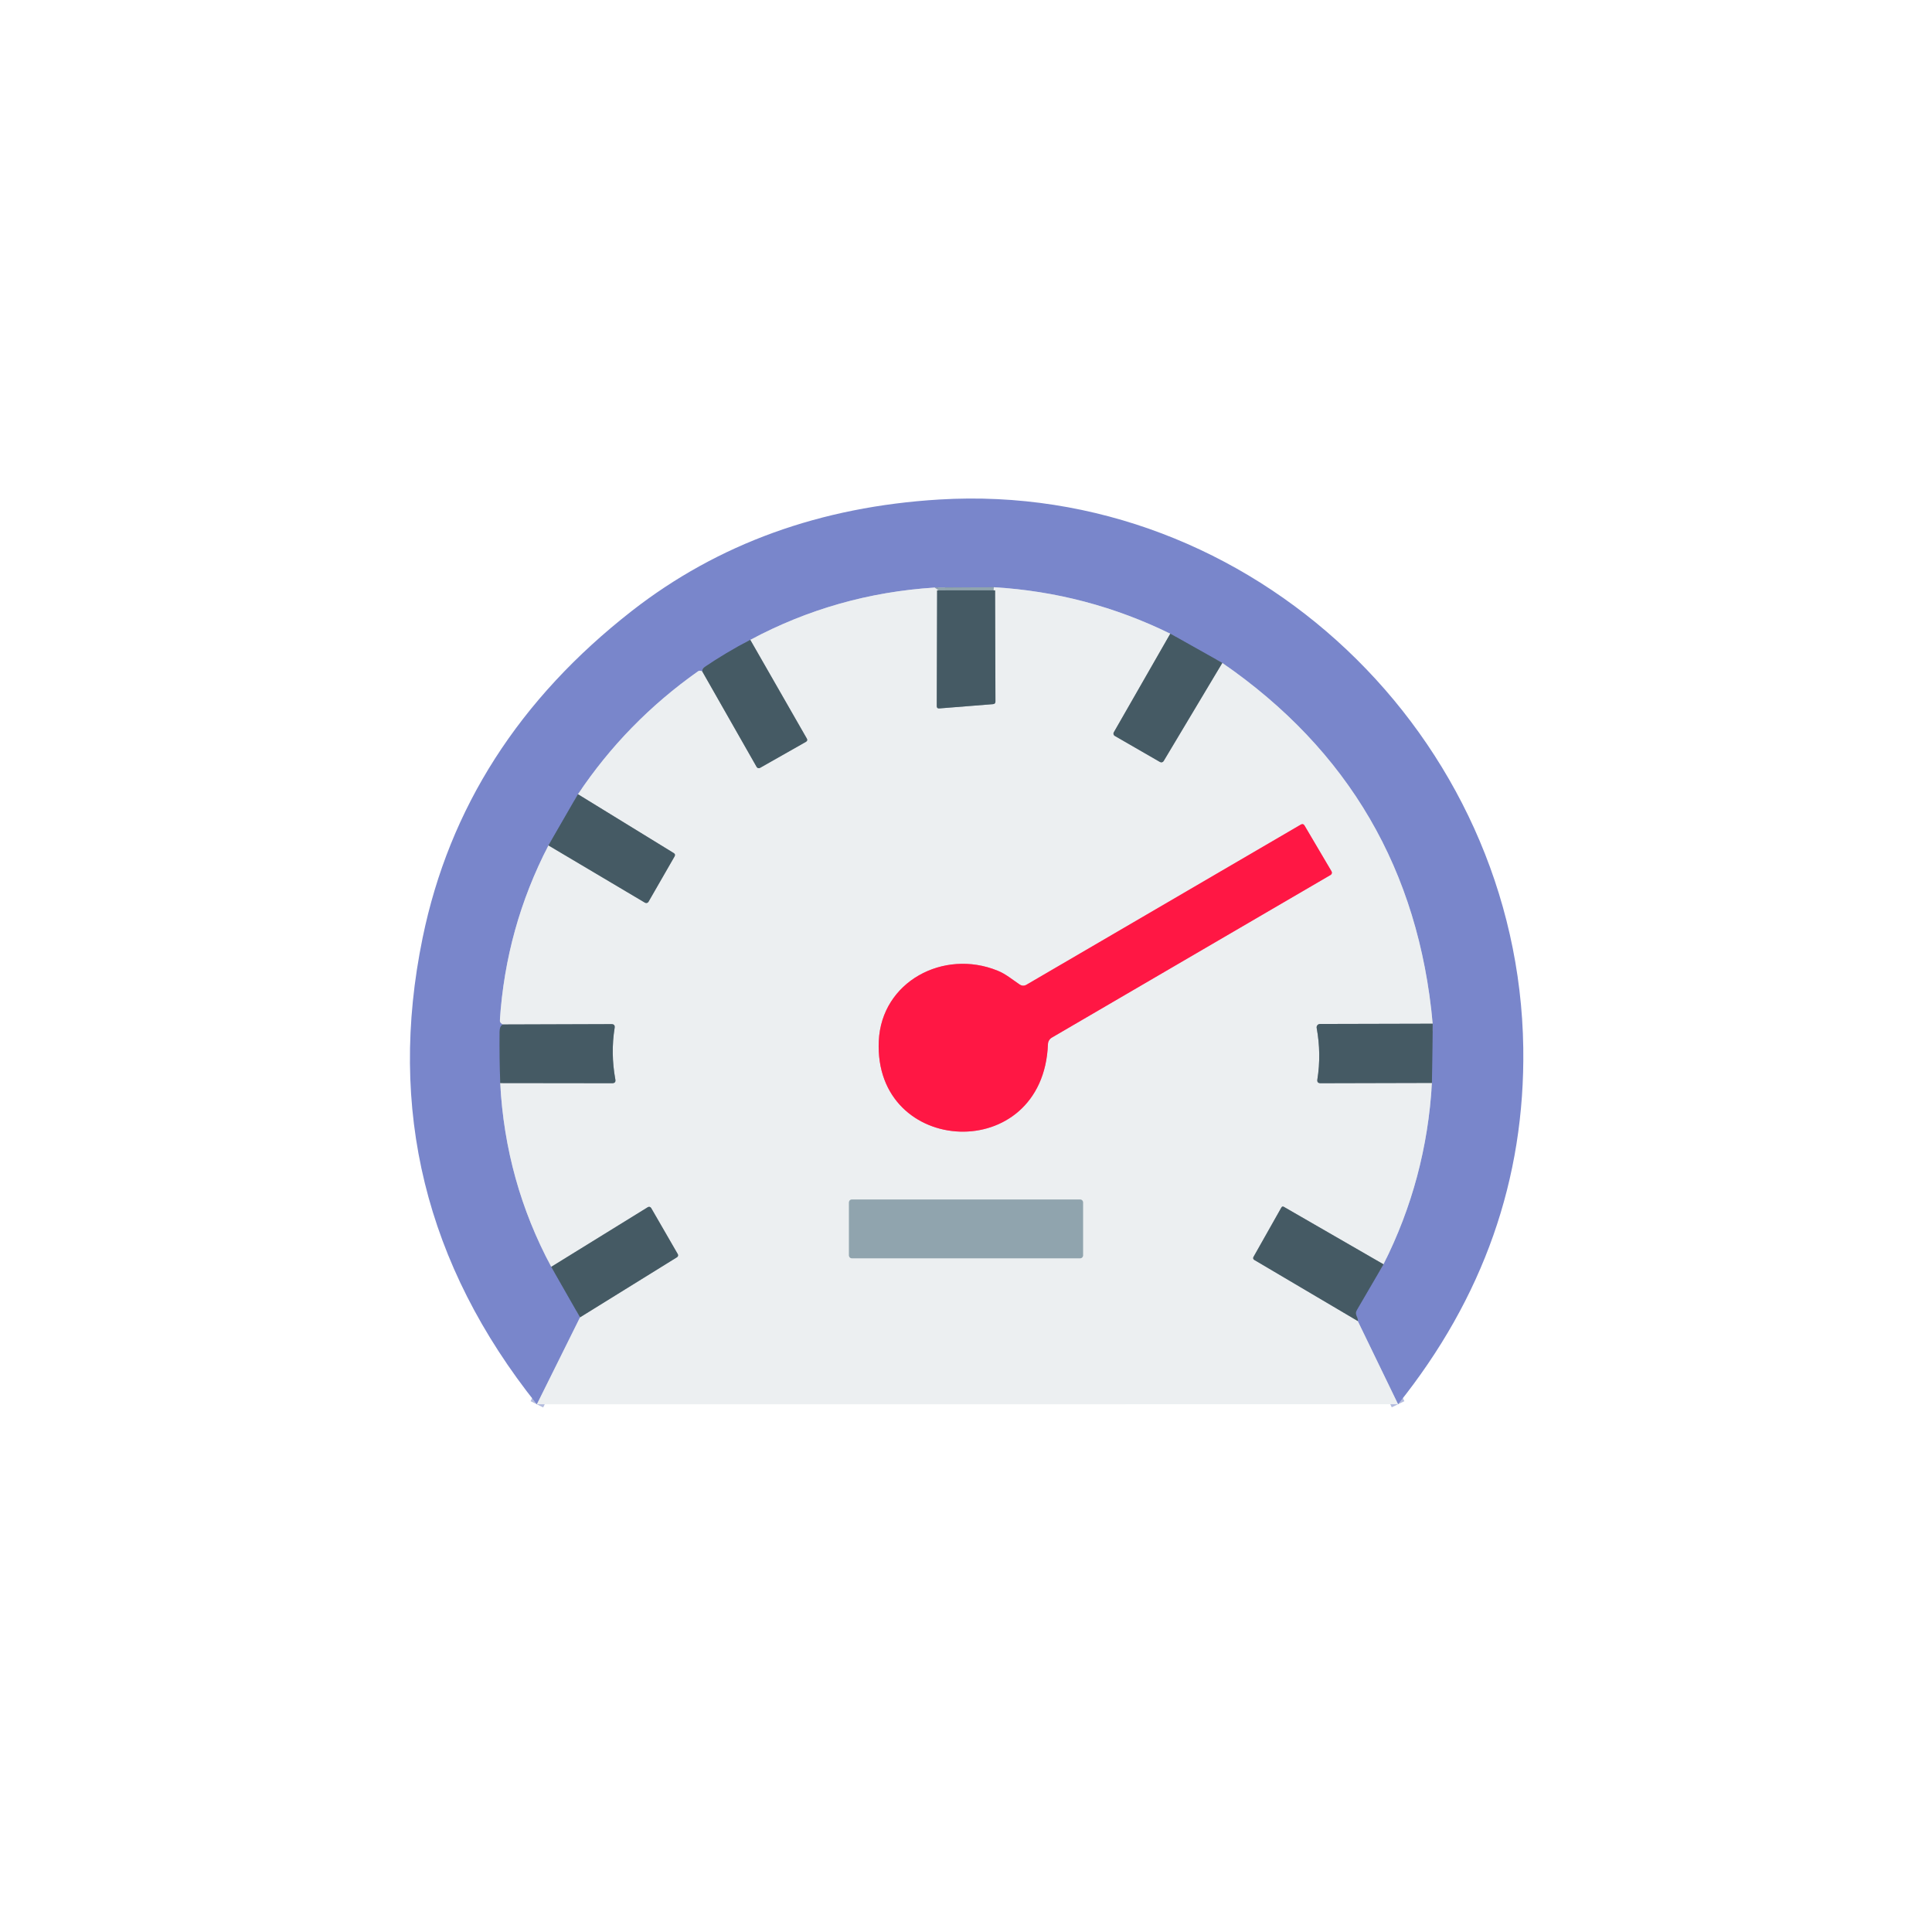
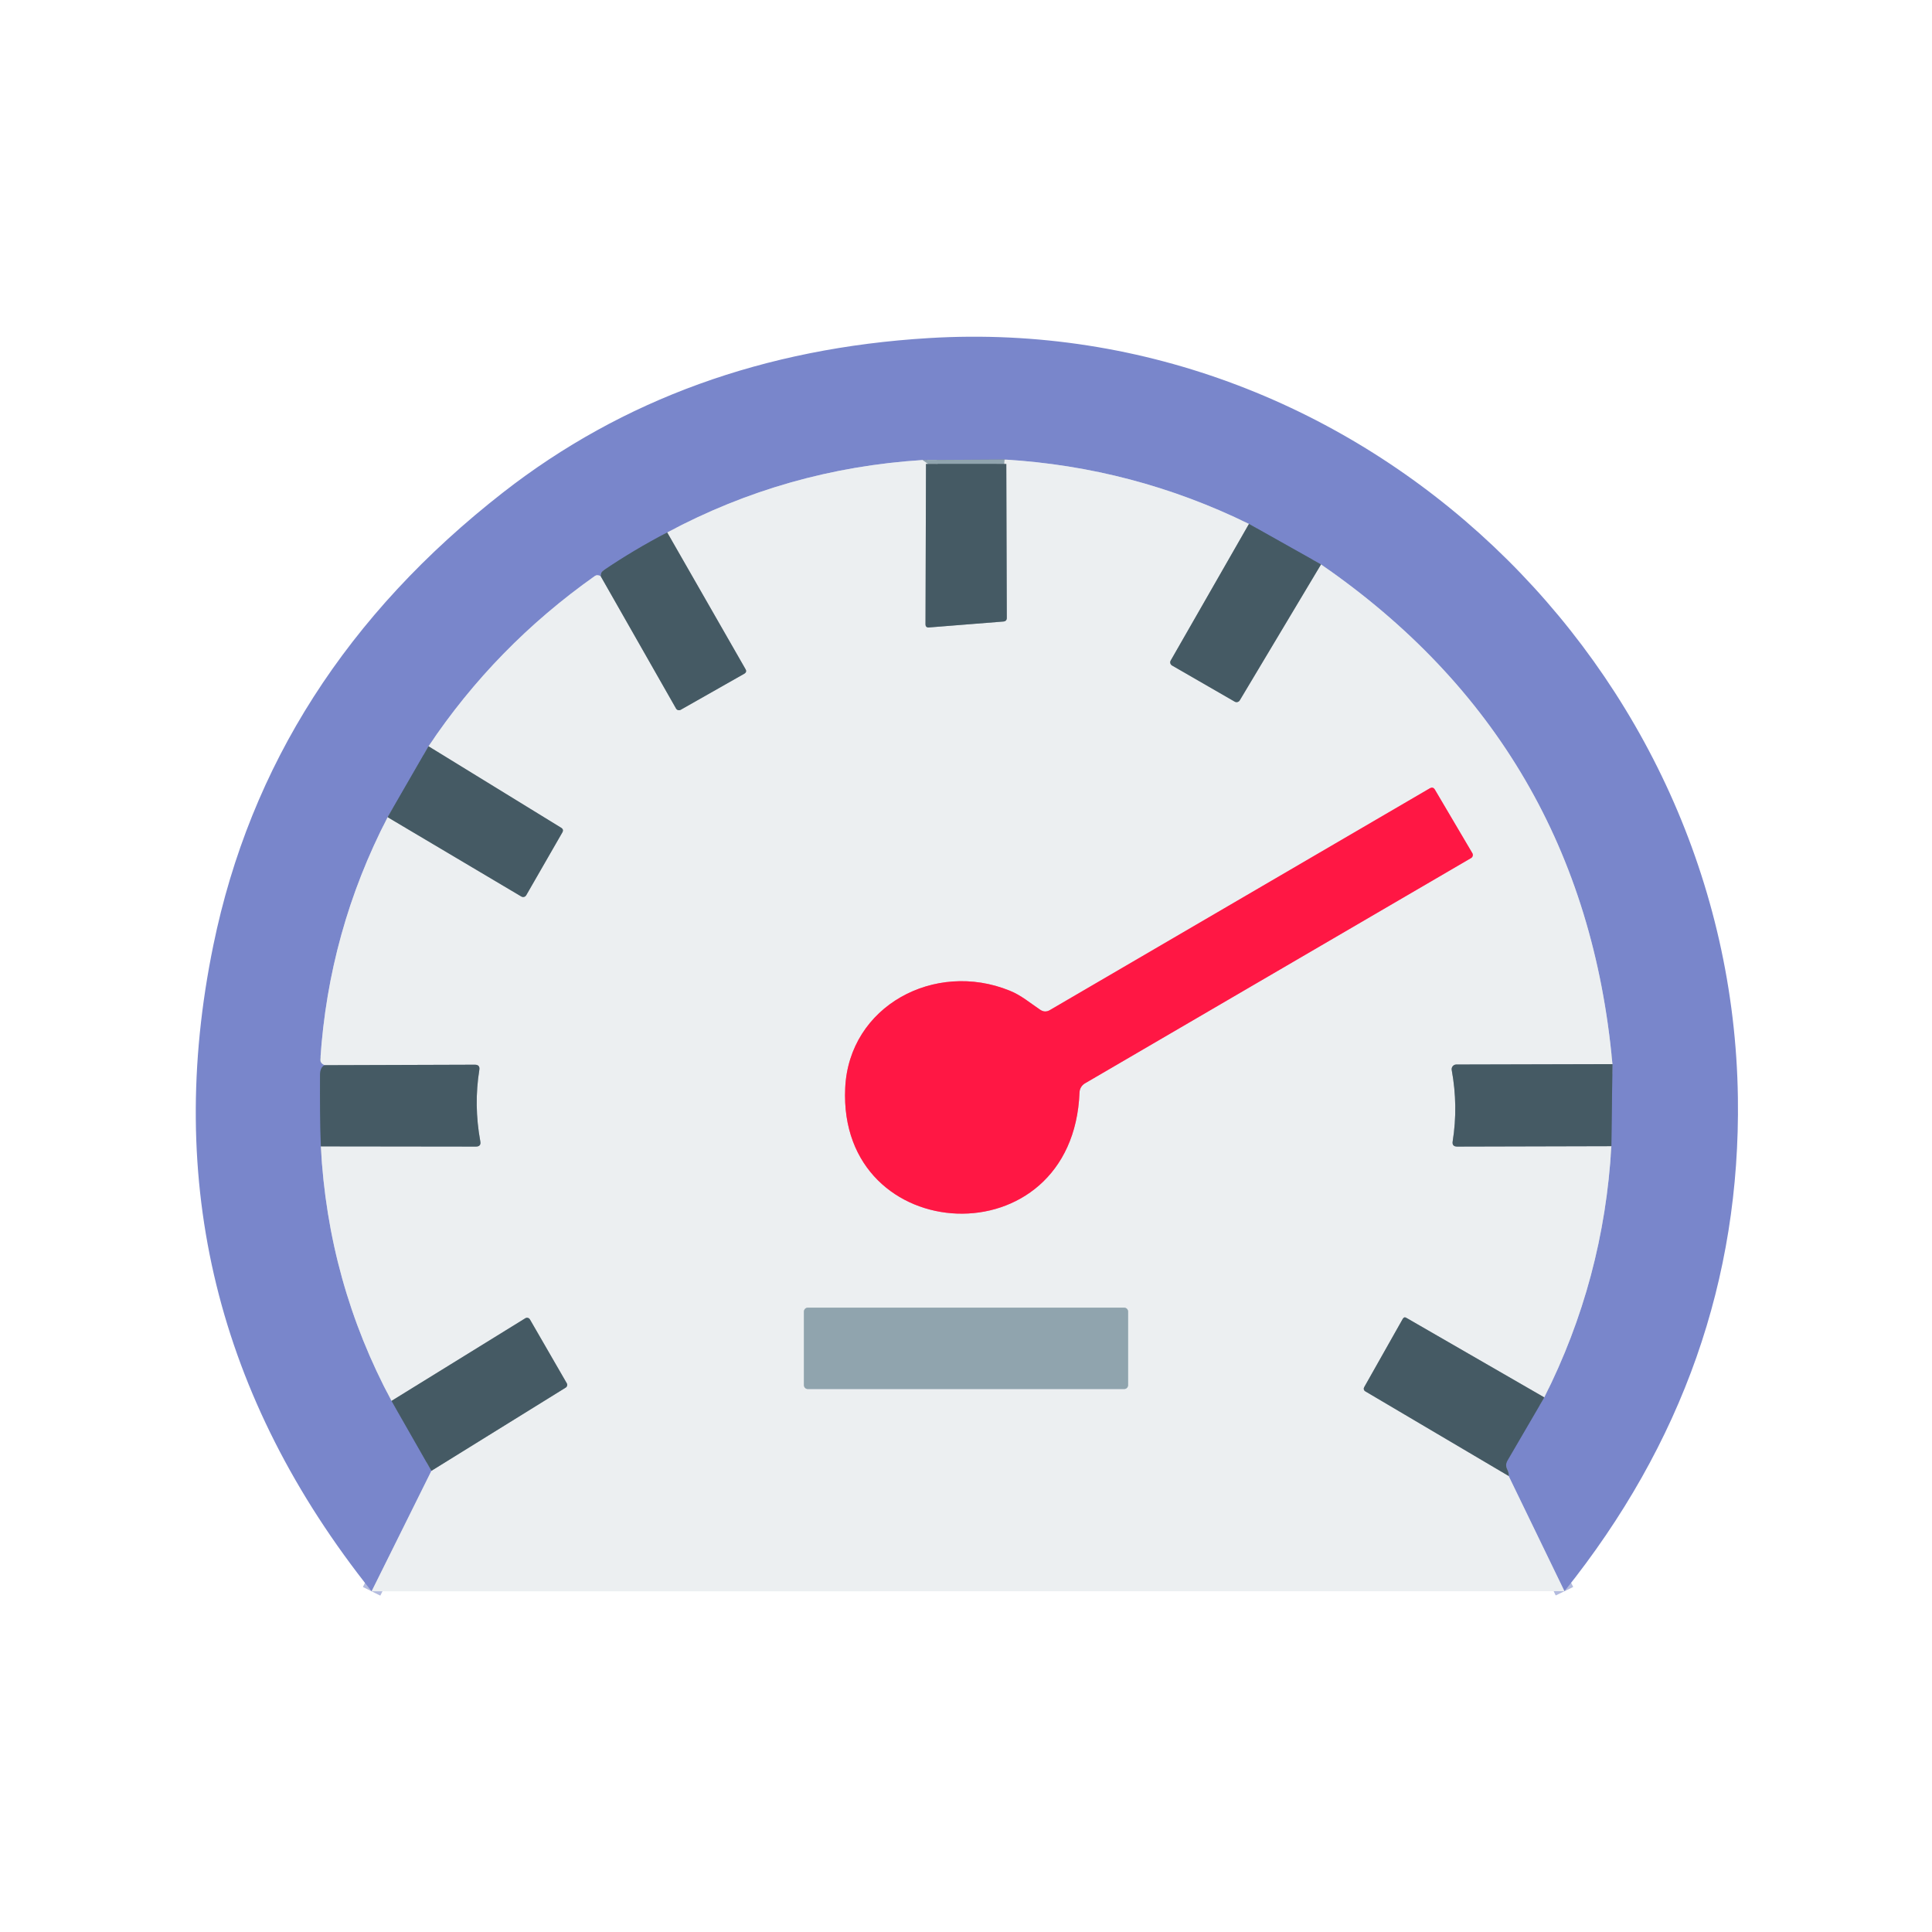
<svg xmlns="http://www.w3.org/2000/svg" viewBox="0 0 48 48">
-   <g transform="translate(6.5823 6.5823) scale(0.725737)">
+   <g transform="translate(-0.125654 0.326702) scale(1.005236)">
    <g transform="translate(0 0) scale(0.24)">
      <g stroke-width="2.00" fill="none" stroke-linecap="butt">
        <path stroke="#b3bbde" d="   M 161.63 162.51   L 155.88 150.64" />
        <path stroke="#5f7098" d="   M 155.88 150.64   Q 155.96 150.45 155.72 149.93   Q 155.51 149.48 155.76 149.05   L 159.55 142.55" />
        <path stroke="#b3bbde" d="   M 159.55 142.55   Q 165.68 130.40 166.46 116.68" />
        <path stroke="#5f7098" d="   M 166.46 116.68   L 166.57 108.23" />
        <path stroke="#b3bbde" d="   M 166.57 108.23   Q 163.60 75.42 136.56 56.77" />
        <path stroke="#5f7098" d="   M 136.56 56.77   L 129.14 52.60" />
        <path stroke="#b3bbde" d="   M 129.14 52.60   Q 117.22 46.76 103.97 45.97" />
        <path stroke="#8595bd" d="   M 103.97 45.97   L 95.53 46.02" />
        <path stroke="#b3bbde" d="   M 95.53 46.02   Q 81.51 46.91 69.23 53.48" />
        <path stroke="#5f7098" d="   M 69.23 53.48   Q 65.76 55.29 62.64 57.41   Q 62.48 57.52 62.43 57.66   Q 62.39 57.80 62.38 57.98" />
        <path stroke="#b3bbde" d="   M 62.38 57.98   Q 62.02 57.79 61.77 57.97   Q 51.53 65.21 44.65 75.50" />
        <path stroke="#5f7098" d="   M 44.65 75.50   L 40.44 82.80" />
        <path stroke="#b3bbde" d="   M 40.44 82.80   Q 34.37 94.53 33.51 107.75   Q 33.48 108.15 33.95 108.34" />
        <path stroke="#5f7098" d="   M 33.95 108.34   Q 33.48 108.56 33.48 109.38   Q 33.45 113.09 33.56 116.70" />
        <path stroke="#b3bbde" d="   M 33.56 116.70   Q 34.29 130.70 40.84 142.91" />
        <path stroke="#5f7098" d="   M 40.84 142.91   L 44.95 150.11" />
        <path stroke="#b3bbde" d="   M 44.95 150.11   L 38.79 162.52" />
        <path stroke="#becad0" d="   M 103.97 45.97   Q 103.85 46.71 104.15 46.42" />
        <path stroke="#6b7f89" d="   M 104.15 46.42   L 95.88 46.42" />
        <path stroke="#becad0" d="   M 95.88 46.42   Q 96.44 46.63 95.53 46.02" />
        <path stroke="#99a5ab" d="   M 95.88 46.42   L 95.83 62.93   Q 95.83 63.29 96.19 63.26   L 103.85 62.65   Q 104.21 62.62 104.20 62.26   L 104.15 46.42" />
        <path stroke="#99a5ab" d="   M 129.14 52.60   L 121.08 66.67   A 0.38 0.37 30.3 0 0 121.22 67.18   L 127.67 70.90   A 0.39 0.38 30.3 0 0 128.19 70.77   L 136.56 56.77" />
        <path stroke="#99a5ab" d="   M 166.57 108.23   L 150.48 108.27   A 0.48 0.48 0.0 0 0 150.02 108.83   Q 150.70 112.55 150.12 116.18   Q 150.03 116.72 150.58 116.72   L 166.46 116.68" />
        <path stroke="#99a5ab" d="   M 159.55 142.55   L 145.35 134.36   Q 145.12 134.22 144.98 134.46   L 141.00 141.51   A 0.30 0.30 0.0 0 0 141.11 141.92   L 155.88 150.64" />
        <path stroke="#99a5ab" d="   M 44.95 150.11   L 58.78 141.54   A 0.33 0.32 -31.4 0 0 58.89 141.10   L 55.09 134.52   A 0.34 0.34 0.0 0 0 54.62 134.40   L 40.84 142.91" />
        <path stroke="#99a5ab" d="   M 33.56 116.70   L 49.53 116.72   Q 50.09 116.72 49.98 116.17   Q 49.30 112.45 49.88 108.83   Q 49.97 108.29 49.42 108.29   L 33.95 108.34" />
        <path stroke="#99a5ab" d="   M 40.44 82.80   L 54.21 90.97   A 0.37 0.36 29.7 0 0 54.71 90.84   L 58.43 84.37   Q 58.60 84.07 58.31 83.89   L 44.65 75.50" />
        <path stroke="#99a5ab" d="   M 62.38 57.98   L 70.14 71.61   A 0.36 0.35 -29.1 0 0 70.62 71.74   L 77.16 68.03   Q 77.47 67.85 77.29 67.55   L 69.23 53.48" />
        <path stroke="#f6839b" d="   M 112.25 110.21   L 152.01 87.01   A 0.37 0.37 0.0 0 0 152.14 86.50   L 148.29 79.97   Q 148.10 79.64 147.76 79.83   L 108.63 102.67   Q 108.13 102.96 107.64 102.63   C 106.61 101.94 105.67 101.13 104.49 100.66   C 96.78 97.53 87.95 102.24 87.56 110.69   C 86.79 127.23 111.04 128.49 111.69 111.13   A 1.13 1.13 0.0 0 1 112.25 110.21" />
        <path stroke="#becad0" d="   M 116.69 133.71   A 0.40 0.40 0.0 0 0 116.29 133.31   L 83.71 133.31   A 0.40 0.40 0.0 0 0 83.31 133.71   L 83.31 141.29   A 0.40 0.40 0.0 0 0 83.71 141.69   L 116.29 141.69   A 0.40 0.40 0.0 0 0 116.69 141.29   L 116.69 133.71" />
      </g>
      <path fill="#7986cb" d="   M 161.63 162.51   L 155.88 150.64   Q 155.96 150.45 155.72 149.93   Q 155.51 149.48 155.76 149.05   L 159.55 142.55   Q 165.68 130.40 166.46 116.68   L 166.57 108.23   Q 163.60 75.42 136.56 56.77   L 129.14 52.60   Q 117.22 46.76 103.97 45.97   L 95.53 46.02   Q 81.51 46.91 69.23 53.48   Q 65.76 55.29 62.64 57.41   Q 62.48 57.52 62.43 57.66   Q 62.39 57.80 62.38 57.98   Q 62.02 57.79 61.77 57.97   Q 51.53 65.21 44.65 75.50   L 40.44 82.80   Q 34.37 94.53 33.51 107.75   Q 33.48 108.15 33.95 108.34   Q 33.48 108.56 33.48 109.38   Q 33.45 113.09 33.56 116.70   Q 34.29 130.70 40.84 142.91   L 44.95 150.11   L 38.79 162.52   Q 14.96 132.65 22.49 95.99   Q 28.20 68.18 52.35 49.34   Q 70.76 34.99 96.19 33.46   C 140.80 30.76 178.88 67.31 179.49 111.70   Q 179.88 139.73 161.63 162.51   Z" />
      <path fill="#90a4ae" d="   M 103.97 45.97   Q 103.85 46.71 104.15 46.42   L 95.88 46.42   Q 96.44 46.63 95.53 46.02   L 103.97 45.97   Z" />
      <path fill="#eceff1" d="   M 95.53 46.02   Q 96.44 46.63 95.88 46.42   L 95.83 62.93   Q 95.83 63.29 96.19 63.26   L 103.85 62.65   Q 104.21 62.62 104.20 62.26   L 104.15 46.42   Q 103.85 46.71 103.97 45.97   Q 117.22 46.76 129.14 52.60   L 121.08 66.67   A 0.38 0.37 30.3 0 0 121.22 67.18   L 127.67 70.90   A 0.39 0.38 30.3 0 0 128.19 70.77   L 136.56 56.77   Q 163.60 75.42 166.57 108.23   L 150.48 108.27   A 0.48 0.48 0.0 0 0 150.02 108.83   Q 150.70 112.55 150.12 116.18   Q 150.03 116.72 150.58 116.72   L 166.46 116.68   Q 165.68 130.40 159.55 142.55   L 145.35 134.36   Q 145.12 134.22 144.98 134.46   L 141.00 141.51   A 0.30 0.30 0.0 0 0 141.11 141.92   L 155.88 150.64   L 161.63 162.51   L 38.79 162.52   L 44.95 150.11   L 58.78 141.54   A 0.33 0.32 -31.4 0 0 58.89 141.10   L 55.09 134.52   A 0.34 0.34 0.0 0 0 54.62 134.40   L 40.84 142.91   Q 34.29 130.70 33.56 116.70   L 49.53 116.72   Q 50.09 116.72 49.98 116.17   Q 49.30 112.45 49.88 108.83   Q 49.97 108.29 49.42 108.29   L 33.95 108.34   Q 33.48 108.15 33.51 107.75   Q 34.37 94.53 40.44 82.80   L 54.21 90.97   A 0.37 0.36 29.7 0 0 54.71 90.84   L 58.43 84.37   Q 58.60 84.07 58.31 83.89   L 44.65 75.50   Q 51.53 65.21 61.77 57.97   Q 62.02 57.79 62.38 57.98   L 70.14 71.61   A 0.36 0.35 -29.1 0 0 70.62 71.74   L 77.16 68.03   Q 77.47 67.85 77.29 67.55   L 69.23 53.48   Q 81.51 46.91 95.53 46.02   Z   M 112.25 110.21   L 152.01 87.01   A 0.37 0.37 0.0 0 0 152.14 86.50   L 148.29 79.97   Q 148.10 79.64 147.76 79.83   L 108.63 102.67   Q 108.13 102.96 107.64 102.63   C 106.61 101.94 105.67 101.13 104.49 100.66   C 96.78 97.53 87.95 102.24 87.56 110.69   C 86.79 127.23 111.04 128.49 111.69 111.13   A 1.13 1.13 0.0 0 1 112.25 110.21   Z   M 116.69 133.71   A 0.40 0.40 0.0 0 0 116.29 133.31   L 83.71 133.31   A 0.40 0.40 0.0 0 0 83.31 133.71   L 83.31 141.29   A 0.40 0.40 0.0 0 0 83.71 141.69   L 116.29 141.69   A 0.40 0.40 0.0 0 0 116.69 141.29   L 116.69 133.71   Z" />
      <path fill="#455a64" d="   M 104.15 46.42   L 104.20 62.26   Q 104.21 62.62 103.85 62.65   L 96.19 63.26   Q 95.83 63.29 95.83 62.93   L 95.88 46.42   L 104.15 46.42   Z" />
      <path fill="#455a64" d="   M 136.56 56.77   L 128.19 70.77   A 0.39 0.38 30.3 0 1 127.67 70.90   L 121.22 67.18   A 0.38 0.37 30.3 0 1 121.08 66.67   L 129.14 52.60   L 136.56 56.77   Z" />
      <path fill="#455a64" d="   M 69.23 53.48   L 77.29 67.55   Q 77.47 67.85 77.16 68.03   L 70.62 71.74   A 0.36 0.35 -29.1 0 1 70.14 71.61   L 62.38 57.98   Q 62.39 57.80 62.43 57.66   Q 62.48 57.52 62.64 57.41   Q 65.76 55.29 69.23 53.48   Z" />
      <path fill="#455a64" d="   M 44.65 75.50   L 58.31 83.89   Q 58.60 84.07 58.43 84.37   L 54.71 90.84   A 0.37 0.36 29.7 0 1 54.21 90.97   L 40.44 82.80   L 44.65 75.50   Z" />
      <path fill="#ff1744" d="   M 111.69 111.13   C 111.04 128.49 86.79 127.23 87.56 110.69   C 87.95 102.24 96.78 97.53 104.49 100.66   C 105.67 101.13 106.61 101.94 107.64 102.63   Q 108.13 102.96 108.63 102.67   L 147.76 79.83   Q 148.10 79.64 148.29 79.97   L 152.14 86.50   A 0.37 0.37 0.0 0 1 152.01 87.01   L 112.25 110.21   A 1.13 1.13 0.0 0 0 111.69 111.13   Z" />
      <path fill="#455a64" d="   M 33.95 108.34   L 49.42 108.29   Q 49.97 108.29 49.88 108.83   Q 49.30 112.45 49.98 116.17   Q 50.09 116.72 49.53 116.72   L 33.56 116.70   Q 33.45 113.09 33.48 109.38   Q 33.48 108.56 33.95 108.34   Z" />
      <path fill="#455a64" d="   M 166.57 108.23   L 166.46 116.68   L 150.58 116.72   Q 150.03 116.72 150.12 116.18   Q 150.70 112.55 150.02 108.83   A 0.48 0.48 0.0 0 1 150.48 108.27   L 166.57 108.23   Z" />
      <rect fill="#90a4ae" x="83.31" y="133.31" width="33.38" height="8.38" rx="0.40" />
      <path fill="#455a64" d="   M 44.95 150.11   L 40.84 142.91   L 54.62 134.40   A 0.34 0.34 0.0 0 1 55.09 134.52   L 58.89 141.10   A 0.33 0.32 -31.4 0 1 58.78 141.54   L 44.95 150.11   Z" />
      <path fill="#455a64" d="   M 159.55 142.55   L 155.76 149.05   Q 155.51 149.48 155.72 149.93   Q 155.96 150.45 155.88 150.64   L 141.11 141.92   A 0.30 0.30 0.0 0 1 141.00 141.51   L 144.98 134.46   Q 145.12 134.22 145.35 134.36   L 159.55 142.55   Z" />
    </g>
  </g>
</svg>
